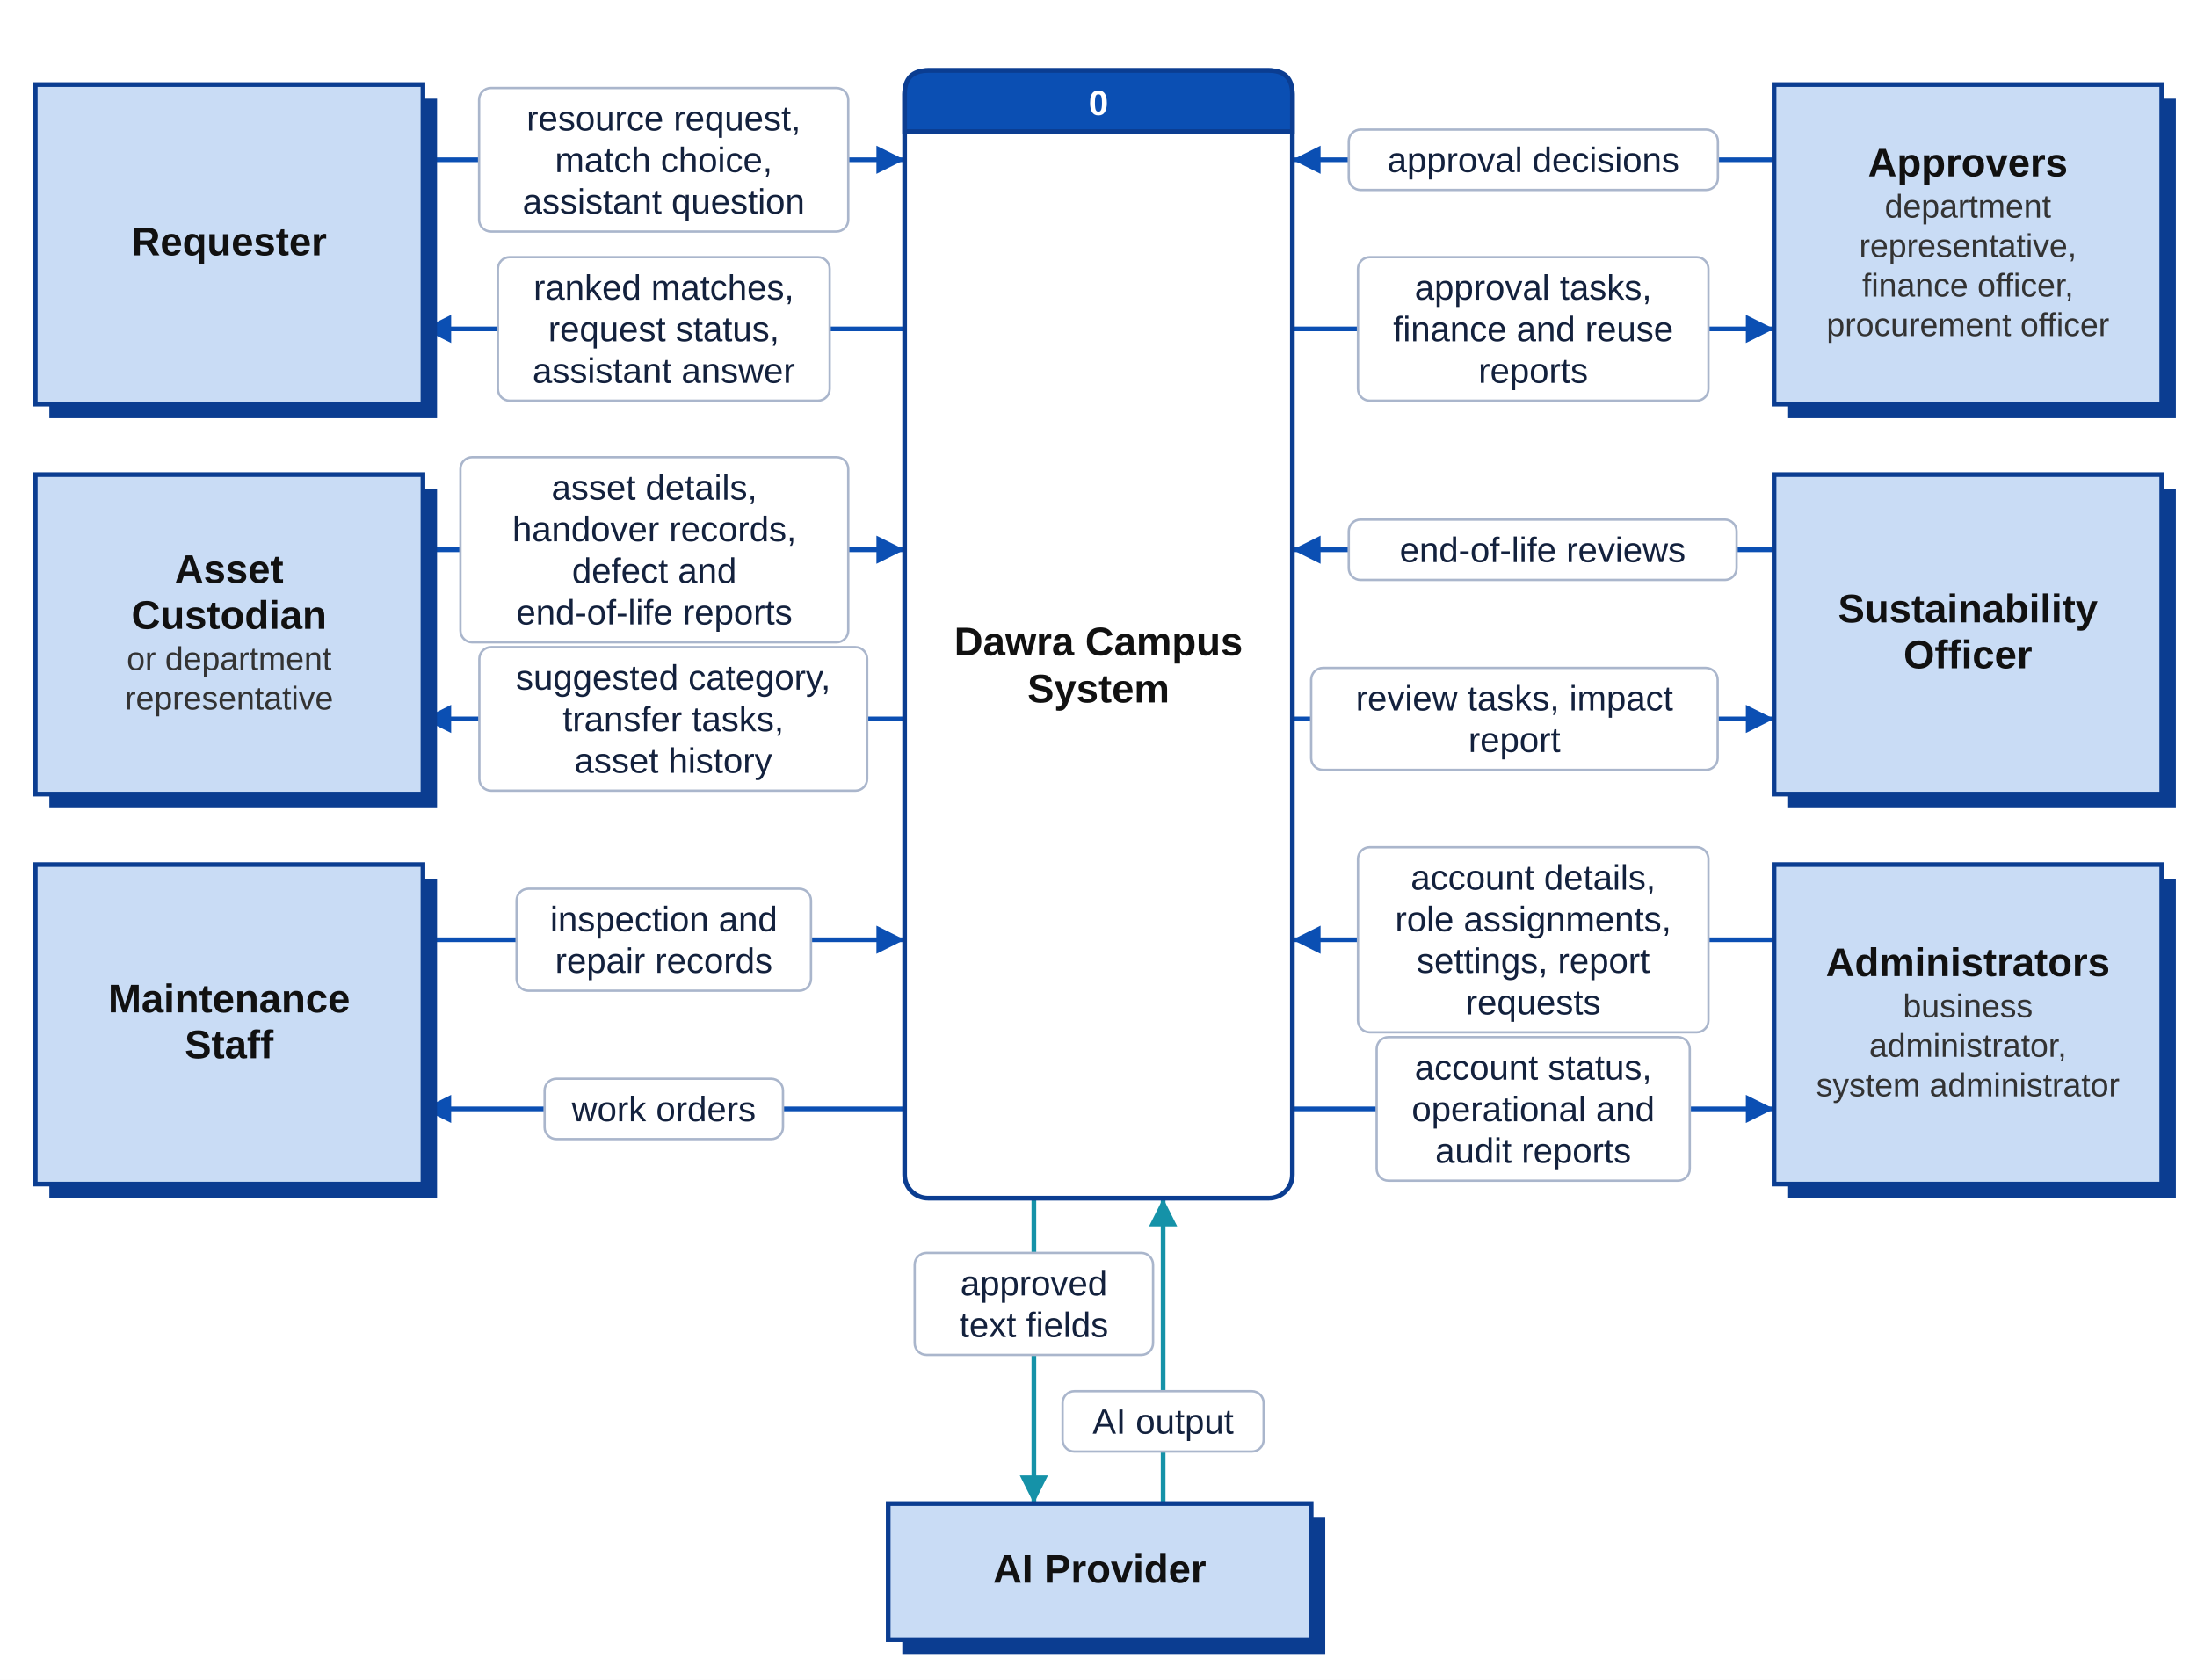
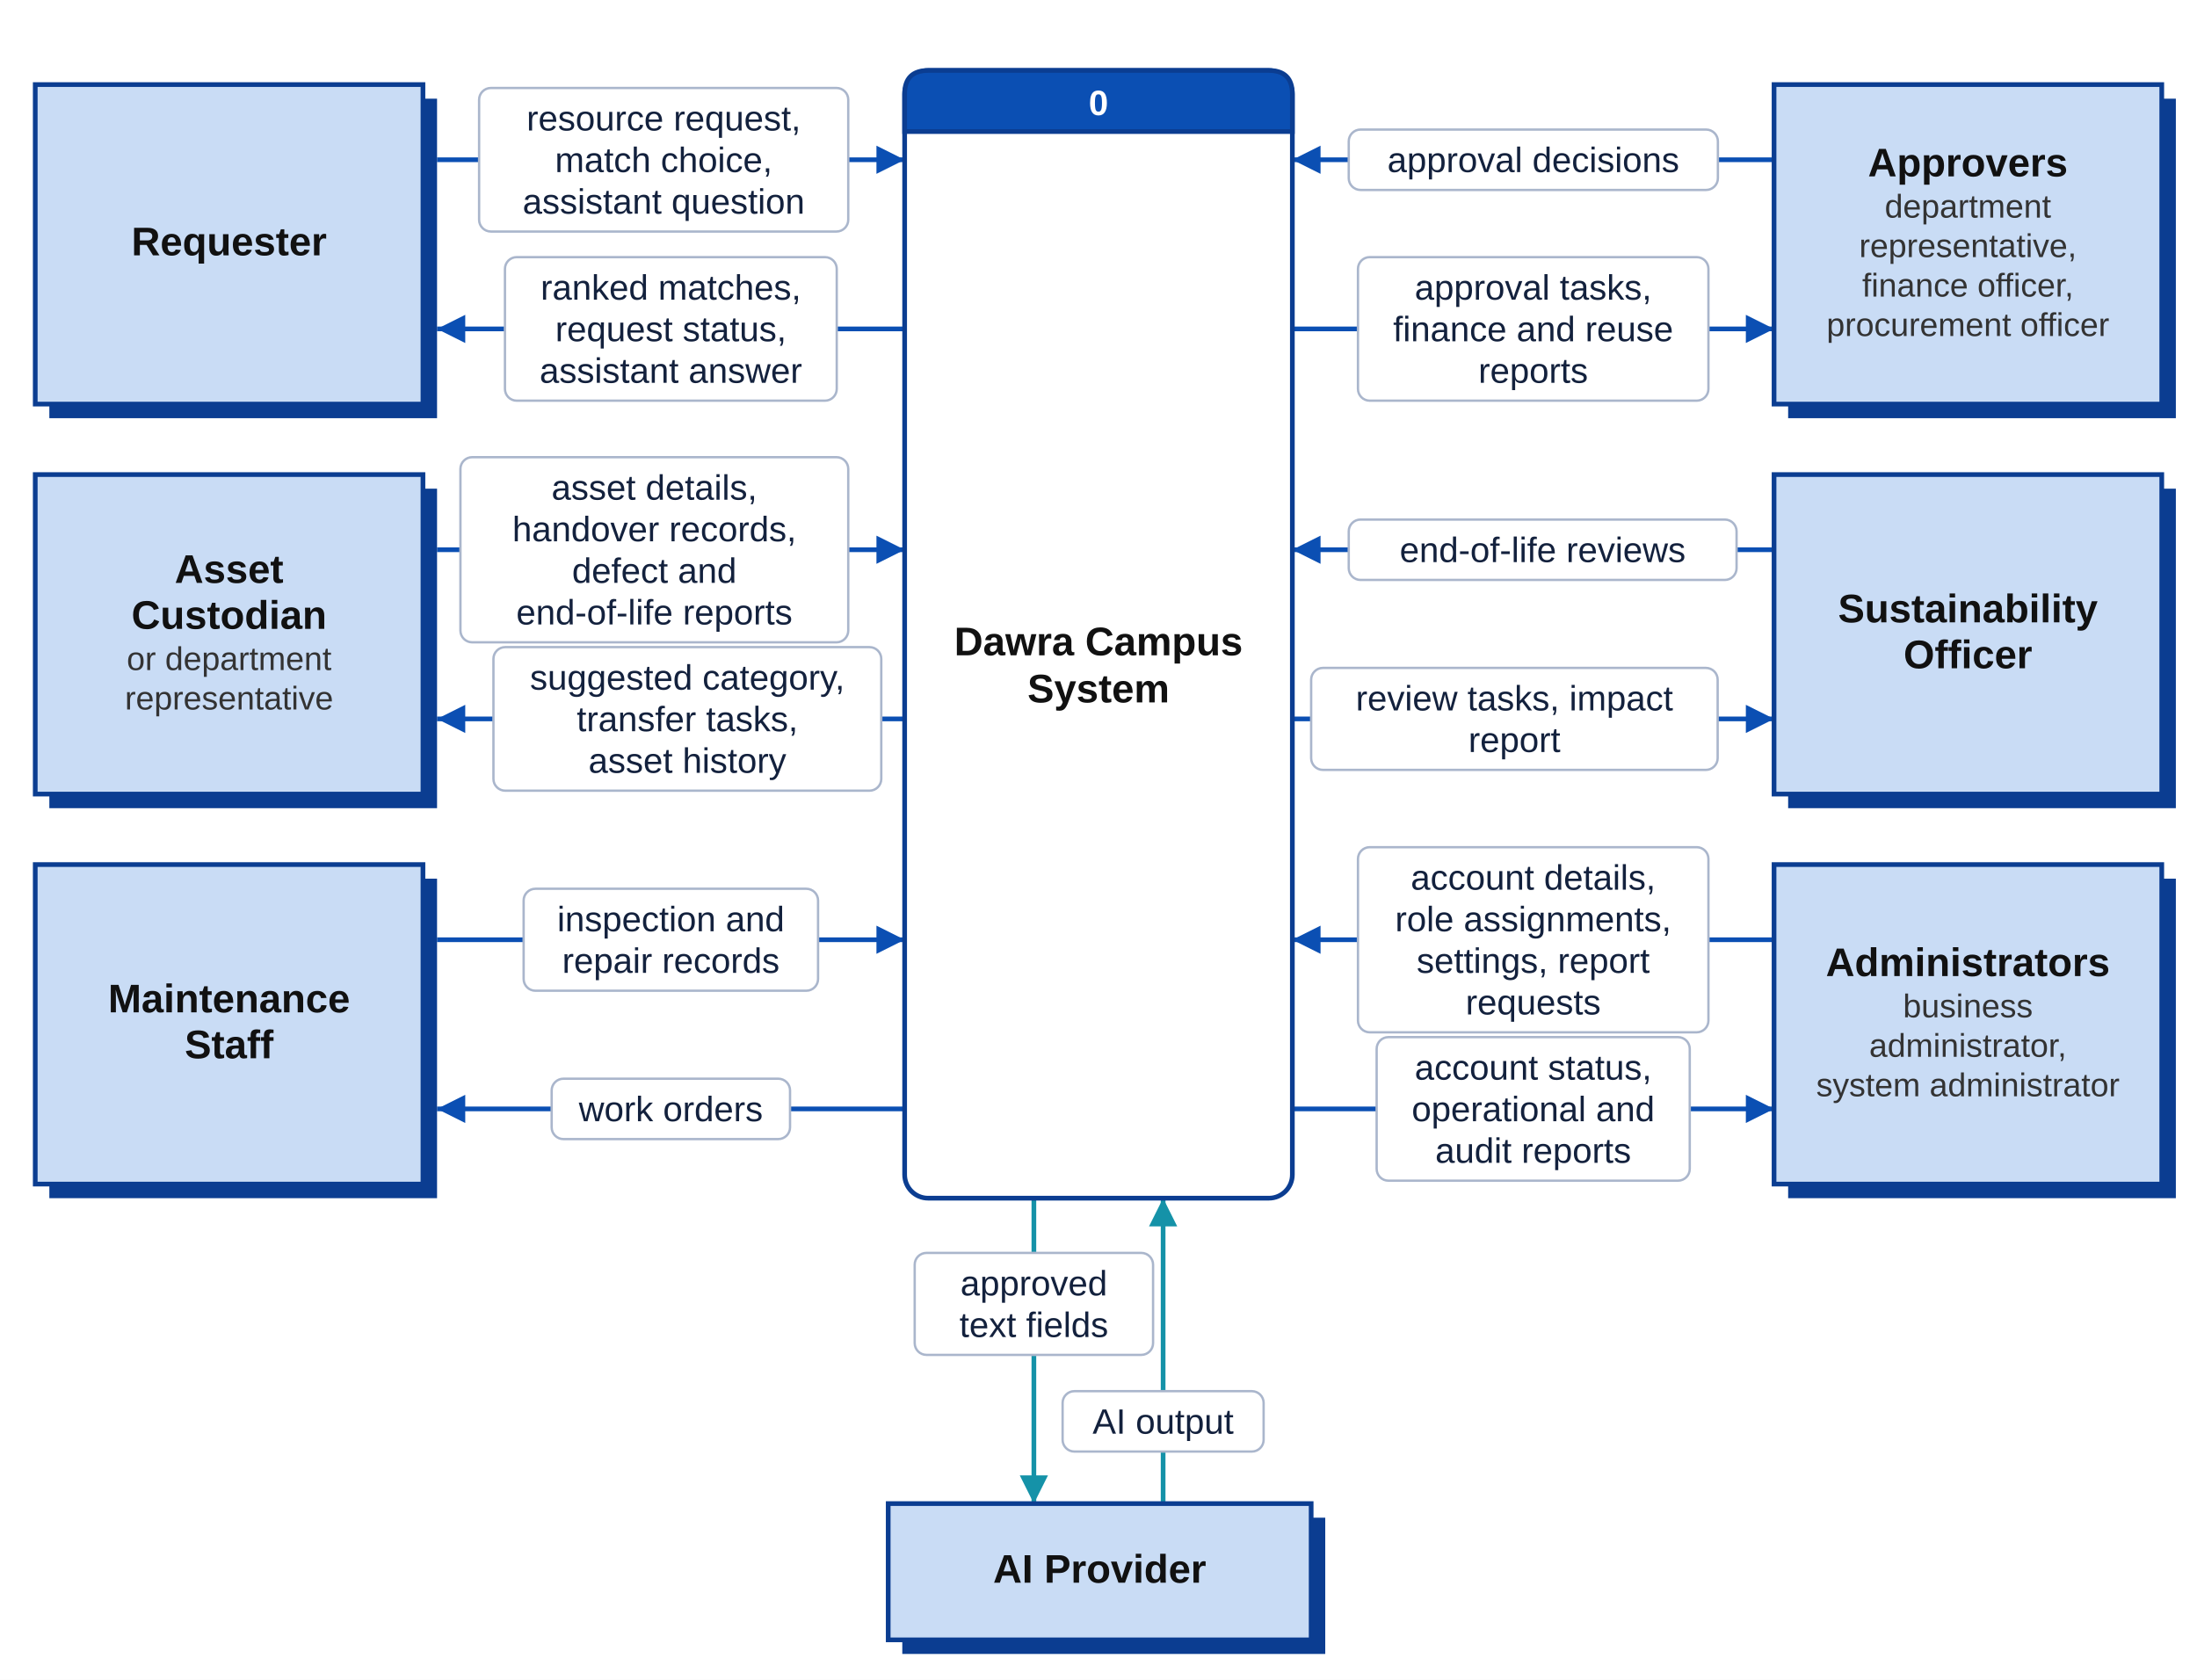
<svg xmlns="http://www.w3.org/2000/svg" width="935" height="715" viewBox="0 0 935 715">
  <rect width="100%" height="100%" fill="#fff" />
-   <polyline points="180,68 385,68" fill="none" stroke="#0b4fb3" stroke-width="2" />
+   <polyline points="186,68 385,68" fill="none" stroke="#0b4fb3" stroke-width="2" />
  <path d="M385 68 L373 62 L373 74 Z" fill="#0b4fb3" />
-   <polyline points="385,140 180,140" fill="none" stroke="#0b4fb3" stroke-width="2" />
-   <path d="M180 140 L192 146 L192 134 Z" fill="#0b4fb3" />
-   <polyline points="180,234 385,234" fill="none" stroke="#0b4fb3" stroke-width="2" />
+   <polyline points="385,140 186,140" fill="none" stroke="#0b4fb3" stroke-width="2" />
+   <path d="M186 140 L198 146 L198 134 Z" fill="#0b4fb3" />
+   <polyline points="186,234 385,234" fill="none" stroke="#0b4fb3" stroke-width="2" />
  <path d="M385 234 L373 228 L373 240 Z" fill="#0b4fb3" />
-   <polyline points="385,306 180,306" fill="none" stroke="#0b4fb3" stroke-width="2" />
-   <path d="M180 306 L192 312 L192 300 Z" fill="#0b4fb3" />
-   <polyline points="180,400 385,400" fill="none" stroke="#0b4fb3" stroke-width="2" />
+   <polyline points="385,306 186,306" fill="none" stroke="#0b4fb3" stroke-width="2" />
+   <path d="M186 306 L198 312 L198 300 Z" fill="#0b4fb3" />
+   <polyline points="186,400 385,400" fill="none" stroke="#0b4fb3" stroke-width="2" />
  <path d="M385 400 L373 394 L373 406 Z" fill="#0b4fb3" />
-   <polyline points="385,472 180,472" fill="none" stroke="#0b4fb3" stroke-width="2" />
-   <path d="M180 472 L192 478 L192 466 Z" fill="#0b4fb3" />
+   <polyline points="385,472 186,472" fill="none" stroke="#0b4fb3" stroke-width="2" />
+   <path d="M186 472 L198 478 L198 466 Z" fill="#0b4fb3" />
  <polyline points="755,68 550,68" fill="none" stroke="#0b4fb3" stroke-width="2" />
  <path d="M550 68 L562 74 L562 62 Z" fill="#0b4fb3" />
  <polyline points="550,140 755,140" fill="none" stroke="#0b4fb3" stroke-width="2" />
  <path d="M755 140 L743 134 L743 146 Z" fill="#0b4fb3" />
  <polyline points="755,234 550,234" fill="none" stroke="#0b4fb3" stroke-width="2" />
  <path d="M550 234 L562 240 L562 228 Z" fill="#0b4fb3" />
  <polyline points="550,306 755,306" fill="none" stroke="#0b4fb3" stroke-width="2" />
  <path d="M755 306 L743 300 L743 312 Z" fill="#0b4fb3" />
  <polyline points="755,400 550,400" fill="none" stroke="#0b4fb3" stroke-width="2" />
  <path d="M550 400 L562 406 L562 394 Z" fill="#0b4fb3" />
  <polyline points="550,472 755,472" fill="none" stroke="#0b4fb3" stroke-width="2" />
  <path d="M755 472 L743 466 L743 478 Z" fill="#0b4fb3" />
  <polyline points="440,510 440,640" fill="none" stroke="#1592a8" stroke-width="2" />
  <path d="M440 640 L446 628 L434 628 Z" fill="#1592a8" />
  <polyline points="495,640 495,510" fill="none" stroke="#1592a8" stroke-width="2" />
  <path d="M495 510 L489 522 L501 522 Z" fill="#1592a8" />
  <rect x="21" y="42" width="165" height="136" fill="#0b3d91" />
  <rect x="15" y="36" width="165" height="136" fill="#c9dcf5" stroke="#0b3d91" stroke-width="2" />
  <text x="97.5" y="108.675" text-anchor="middle" font-family="Segoe UI, Arial, sans-serif" font-size="17" font-weight="700" fill="#111">Requester</text>
  <rect x="21" y="208" width="165" height="136" fill="#0b3d91" />
  <rect x="15" y="202" width="165" height="136" fill="#c9dcf5" stroke="#0b3d91" stroke-width="2" />
  <text x="97.5" y="248.1" text-anchor="middle" font-family="Segoe UI, Arial, sans-serif" font-size="17" font-weight="700" fill="#111">Asset</text>
  <text x="97.5" y="267.65" text-anchor="middle" font-family="Segoe UI, Arial, sans-serif" font-size="17" font-weight="700" fill="#111">Custodian</text>
  <text x="97.5" y="285.2" text-anchor="middle" font-family="Segoe UI, Arial, sans-serif" font-size="14" fill="#333">or department</text>
  <text x="97.5" y="302" text-anchor="middle" font-family="Segoe UI, Arial, sans-serif" font-size="14" fill="#333">representative</text>
  <rect x="21" y="374" width="165" height="136" fill="#0b3d91" />
  <rect x="15" y="368" width="165" height="136" fill="#c9dcf5" stroke="#0b3d91" stroke-width="2" />
  <text x="97.5" y="430.9" text-anchor="middle" font-family="Segoe UI, Arial, sans-serif" font-size="17" font-weight="700" fill="#111">Maintenance</text>
  <text x="97.5" y="450.45" text-anchor="middle" font-family="Segoe UI, Arial, sans-serif" font-size="17" font-weight="700" fill="#111">Staff</text>
  <rect x="761" y="42" width="165" height="136" fill="#0b3d91" />
  <rect x="755" y="36" width="165" height="136" fill="#c9dcf5" stroke="#0b3d91" stroke-width="2" />
  <text x="837.5" y="75.075" text-anchor="middle" font-family="Segoe UI, Arial, sans-serif" font-size="17" font-weight="700" fill="#111">Approvers</text>
  <text x="837.5" y="92.625" text-anchor="middle" font-family="Segoe UI, Arial, sans-serif" font-size="14" fill="#333">department</text>
  <text x="837.5" y="109.425" text-anchor="middle" font-family="Segoe UI, Arial, sans-serif" font-size="14" fill="#333">representative,</text>
  <text x="837.5" y="126.225" text-anchor="middle" font-family="Segoe UI, Arial, sans-serif" font-size="14" fill="#333">finance officer,</text>
  <text x="837.5" y="143.025" text-anchor="middle" font-family="Segoe UI, Arial, sans-serif" font-size="14" fill="#333">procurement officer</text>
  <rect x="761" y="208" width="165" height="136" fill="#0b3d91" />
  <rect x="755" y="202" width="165" height="136" fill="#c9dcf5" stroke="#0b3d91" stroke-width="2" />
  <text x="837.5" y="264.9" text-anchor="middle" font-family="Segoe UI, Arial, sans-serif" font-size="17" font-weight="700" fill="#111">Sustainability</text>
  <text x="837.5" y="284.45" text-anchor="middle" font-family="Segoe UI, Arial, sans-serif" font-size="17" font-weight="700" fill="#111">Officer</text>
  <rect x="761" y="374" width="165" height="136" fill="#0b3d91" />
  <rect x="755" y="368" width="165" height="136" fill="#c9dcf5" stroke="#0b3d91" stroke-width="2" />
  <text x="837.5" y="415.475" text-anchor="middle" font-family="Segoe UI, Arial, sans-serif" font-size="17" font-weight="700" fill="#111">Administrators</text>
  <text x="837.5" y="433.025" text-anchor="middle" font-family="Segoe UI, Arial, sans-serif" font-size="14" fill="#333">business</text>
  <text x="837.5" y="449.825" text-anchor="middle" font-family="Segoe UI, Arial, sans-serif" font-size="14" fill="#333">administrator,</text>
  <text x="837.5" y="466.625" text-anchor="middle" font-family="Segoe UI, Arial, sans-serif" font-size="14" fill="#333">system administrator</text>
  <rect x="384" y="646" width="180" height="58" fill="#0b3d91" />
  <rect x="378" y="640" width="180" height="58" fill="#c9dcf5" stroke="#0b3d91" stroke-width="2" />
  <text x="468" y="673.675" text-anchor="middle" font-family="Segoe UI, Arial, sans-serif" font-size="17" font-weight="700" fill="#111">AI Provider</text>
  <rect x="385" y="30" width="165" height="480" rx="10" fill="#fff" stroke="#0b3d91" stroke-width="2" />
  <path d="M385 56 V40 Q385 30 395 30 H540 Q550 30 550 40 V56 Z" fill="#0b4fb3" stroke="#0b3d91" stroke-width="2" />
  <text x="467.5" y="49" text-anchor="middle" font-family="Segoe UI, Arial, sans-serif" font-size="15" font-weight="700" fill="#fff">0</text>
  <text x="467.5" y="278.92" text-anchor="middle" font-family="Segoe UI, Arial, sans-serif" font-size="17" font-weight="700" fill="#111">Dawra Campus</text>
  <text x="467.5" y="298.98" text-anchor="middle" font-family="Segoe UI, Arial, sans-serif" font-size="17" font-weight="700" fill="#111">System</text>
  <rect x="203.9" y="37.45" width="157.1" height="61.1" rx="5" fill="#fff" stroke="#aab6cc" stroke-width="1" />
  <text x="282.45" y="55.55" text-anchor="middle" font-family="Segoe UI, Arial, sans-serif" font-size="15" fill="#13213d">resource request,</text>
  <text x="282.45" y="73.25" text-anchor="middle" font-family="Segoe UI, Arial, sans-serif" font-size="15" fill="#13213d">match choice,</text>
  <text x="282.45" y="90.95" text-anchor="middle" font-family="Segoe UI, Arial, sans-serif" font-size="15" fill="#13213d">assistant question</text>
-   <rect x="211.9" y="109.45" width="141.2" height="61.1" rx="5" fill="#fff" stroke="#aab6cc" stroke-width="1" />
-   <text x="282.5" y="127.55" text-anchor="middle" font-family="Segoe UI, Arial, sans-serif" font-size="15" fill="#13213d">ranked matches,</text>
-   <text x="282.5" y="145.25" text-anchor="middle" font-family="Segoe UI, Arial, sans-serif" font-size="15" fill="#13213d">request status,</text>
-   <text x="282.5" y="162.95" text-anchor="middle" font-family="Segoe UI, Arial, sans-serif" font-size="15" fill="#13213d">assistant answer</text>
+   <rect x="214.9" y="109.45" width="141.2" height="61.1" rx="5" fill="#fff" stroke="#aab6cc" stroke-width="1" />
+   <text x="285.5" y="127.55" text-anchor="middle" font-family="Segoe UI, Arial, sans-serif" font-size="15" fill="#13213d">ranked matches,</text>
+   <text x="285.5" y="145.25" text-anchor="middle" font-family="Segoe UI, Arial, sans-serif" font-size="15" fill="#13213d">request status,</text>
+   <text x="285.5" y="162.95" text-anchor="middle" font-family="Segoe UI, Arial, sans-serif" font-size="15" fill="#13213d">assistant answer</text>
  <rect x="195.95" y="194.6" width="165.05" height="78.8" rx="5" fill="#fff" stroke="#aab6cc" stroke-width="1" />
  <text x="278.475" y="212.7" text-anchor="middle" font-family="Segoe UI, Arial, sans-serif" font-size="15" fill="#13213d">asset details,</text>
  <text x="278.475" y="230.4" text-anchor="middle" font-family="Segoe UI, Arial, sans-serif" font-size="15" fill="#13213d">handover records,</text>
  <text x="278.475" y="248.1" text-anchor="middle" font-family="Segoe UI, Arial, sans-serif" font-size="15" fill="#13213d">defect and</text>
  <text x="278.475" y="265.8" text-anchor="middle" font-family="Segoe UI, Arial, sans-serif" font-size="15" fill="#13213d">end-of-life reports</text>
-   <rect x="204" y="275.45" width="165.05" height="61.1" rx="5" fill="#fff" stroke="#aab6cc" stroke-width="1" />
-   <text x="286.525" y="293.55" text-anchor="middle" font-family="Segoe UI, Arial, sans-serif" font-size="15" fill="#13213d">suggested category,</text>
-   <text x="286.525" y="311.25" text-anchor="middle" font-family="Segoe UI, Arial, sans-serif" font-size="15" fill="#13213d">transfer tasks,</text>
-   <text x="286.525" y="328.95" text-anchor="middle" font-family="Segoe UI, Arial, sans-serif" font-size="15" fill="#13213d">asset history</text>
-   <rect x="219.85" y="378.3" width="125.3" height="43.4" rx="5" fill="#fff" stroke="#aab6cc" stroke-width="1" />
-   <text x="282.5" y="396.4" text-anchor="middle" font-family="Segoe UI, Arial, sans-serif" font-size="15" fill="#13213d">inspection and</text>
-   <text x="282.5" y="414.1" text-anchor="middle" font-family="Segoe UI, Arial, sans-serif" font-size="15" fill="#13213d">repair records</text>
-   <rect x="231.775" y="459.15" width="101.45" height="25.7" rx="5" fill="#fff" stroke="#aab6cc" stroke-width="1" />
-   <text x="282.5" y="477.25" text-anchor="middle" font-family="Segoe UI, Arial, sans-serif" font-size="15" fill="#13213d">work orders</text>
+   <rect x="210" y="275.45" width="165.05" height="61.1" rx="5" fill="#fff" stroke="#aab6cc" stroke-width="1" />
+   <text x="292.525" y="293.55" text-anchor="middle" font-family="Segoe UI, Arial, sans-serif" font-size="15" fill="#13213d">suggested category,</text>
+   <text x="292.525" y="311.25" text-anchor="middle" font-family="Segoe UI, Arial, sans-serif" font-size="15" fill="#13213d">transfer tasks,</text>
+   <text x="292.525" y="328.95" text-anchor="middle" font-family="Segoe UI, Arial, sans-serif" font-size="15" fill="#13213d">asset history</text>
+   <rect x="222.85" y="378.3" width="125.3" height="43.4" rx="5" fill="#fff" stroke="#aab6cc" stroke-width="1" />
+   <text x="285.5" y="396.4" text-anchor="middle" font-family="Segoe UI, Arial, sans-serif" font-size="15" fill="#13213d">inspection and</text>
+   <text x="285.5" y="414.1" text-anchor="middle" font-family="Segoe UI, Arial, sans-serif" font-size="15" fill="#13213d">repair records</text>
+   <rect x="234.775" y="459.15" width="101.45" height="25.7" rx="5" fill="#fff" stroke="#aab6cc" stroke-width="1" />
+   <text x="285.5" y="477.25" text-anchor="middle" font-family="Segoe UI, Arial, sans-serif" font-size="15" fill="#13213d">work orders</text>
  <rect x="574" y="55.15" width="157.1" height="25.7" rx="5" fill="#fff" stroke="#aab6cc" stroke-width="1" />
  <text x="652.55" y="73.25" text-anchor="middle" font-family="Segoe UI, Arial, sans-serif" font-size="15" fill="#13213d">approval decisions</text>
  <rect x="577.925" y="109.45" width="149.15" height="61.1" rx="5" fill="#fff" stroke="#aab6cc" stroke-width="1" />
  <text x="652.5" y="127.55" text-anchor="middle" font-family="Segoe UI, Arial, sans-serif" font-size="15" fill="#13213d">approval tasks,</text>
  <text x="652.5" y="145.25" text-anchor="middle" font-family="Segoe UI, Arial, sans-serif" font-size="15" fill="#13213d">finance and reuse</text>
  <text x="652.5" y="162.95" text-anchor="middle" font-family="Segoe UI, Arial, sans-serif" font-size="15" fill="#13213d">reports</text>
  <rect x="574" y="221.15" width="165.05" height="25.7" rx="5" fill="#fff" stroke="#aab6cc" stroke-width="1" />
  <text x="656.525" y="239.25" text-anchor="middle" font-family="Segoe UI, Arial, sans-serif" font-size="15" fill="#13213d">end-of-life reviews</text>
  <rect x="558" y="284.3" width="173" height="43.4" rx="5" fill="#fff" stroke="#aab6cc" stroke-width="1" />
  <text x="644.5" y="302.4" text-anchor="middle" font-family="Segoe UI, Arial, sans-serif" font-size="15" fill="#13213d">review tasks, impact</text>
  <text x="644.5" y="320.1" text-anchor="middle" font-family="Segoe UI, Arial, sans-serif" font-size="15" fill="#13213d">report</text>
  <rect x="577.925" y="360.6" width="149.15" height="78.8" rx="5" fill="#fff" stroke="#aab6cc" stroke-width="1" />
  <text x="652.5" y="378.7" text-anchor="middle" font-family="Segoe UI, Arial, sans-serif" font-size="15" fill="#13213d">account details,</text>
  <text x="652.5" y="396.4" text-anchor="middle" font-family="Segoe UI, Arial, sans-serif" font-size="15" fill="#13213d">role assignments,</text>
  <text x="652.5" y="414.1" text-anchor="middle" font-family="Segoe UI, Arial, sans-serif" font-size="15" fill="#13213d">settings, report</text>
  <text x="652.5" y="431.8" text-anchor="middle" font-family="Segoe UI, Arial, sans-serif" font-size="15" fill="#13213d">requests</text>
  <rect x="585.875" y="441.45" width="133.25" height="61.1" rx="5" fill="#fff" stroke="#aab6cc" stroke-width="1" />
  <text x="652.5" y="459.55" text-anchor="middle" font-family="Segoe UI, Arial, sans-serif" font-size="15" fill="#13213d">account status,</text>
  <text x="652.5" y="477.25" text-anchor="middle" font-family="Segoe UI, Arial, sans-serif" font-size="15" fill="#13213d">operational and</text>
  <text x="652.5" y="494.95" text-anchor="middle" font-family="Segoe UI, Arial, sans-serif" font-size="15" fill="#13213d">audit reports</text>
  <rect x="389.275" y="533.3" width="101.45" height="43.4" rx="5" fill="#fff" stroke="#aab6cc" stroke-width="1" />
  <text x="440" y="551.4" text-anchor="middle" font-family="Segoe UI, Arial, sans-serif" font-size="15" fill="#13213d">approved</text>
  <text x="440" y="569.1" text-anchor="middle" font-family="Segoe UI, Arial, sans-serif" font-size="15" fill="#13213d">text fields</text>
  <rect x="452.225" y="592.15" width="85.55" height="25.7" rx="5" fill="#fff" stroke="#aab6cc" stroke-width="1" />
  <text x="495" y="610.25" text-anchor="middle" font-family="Segoe UI, Arial, sans-serif" font-size="15" fill="#13213d">AI output</text>
</svg>
